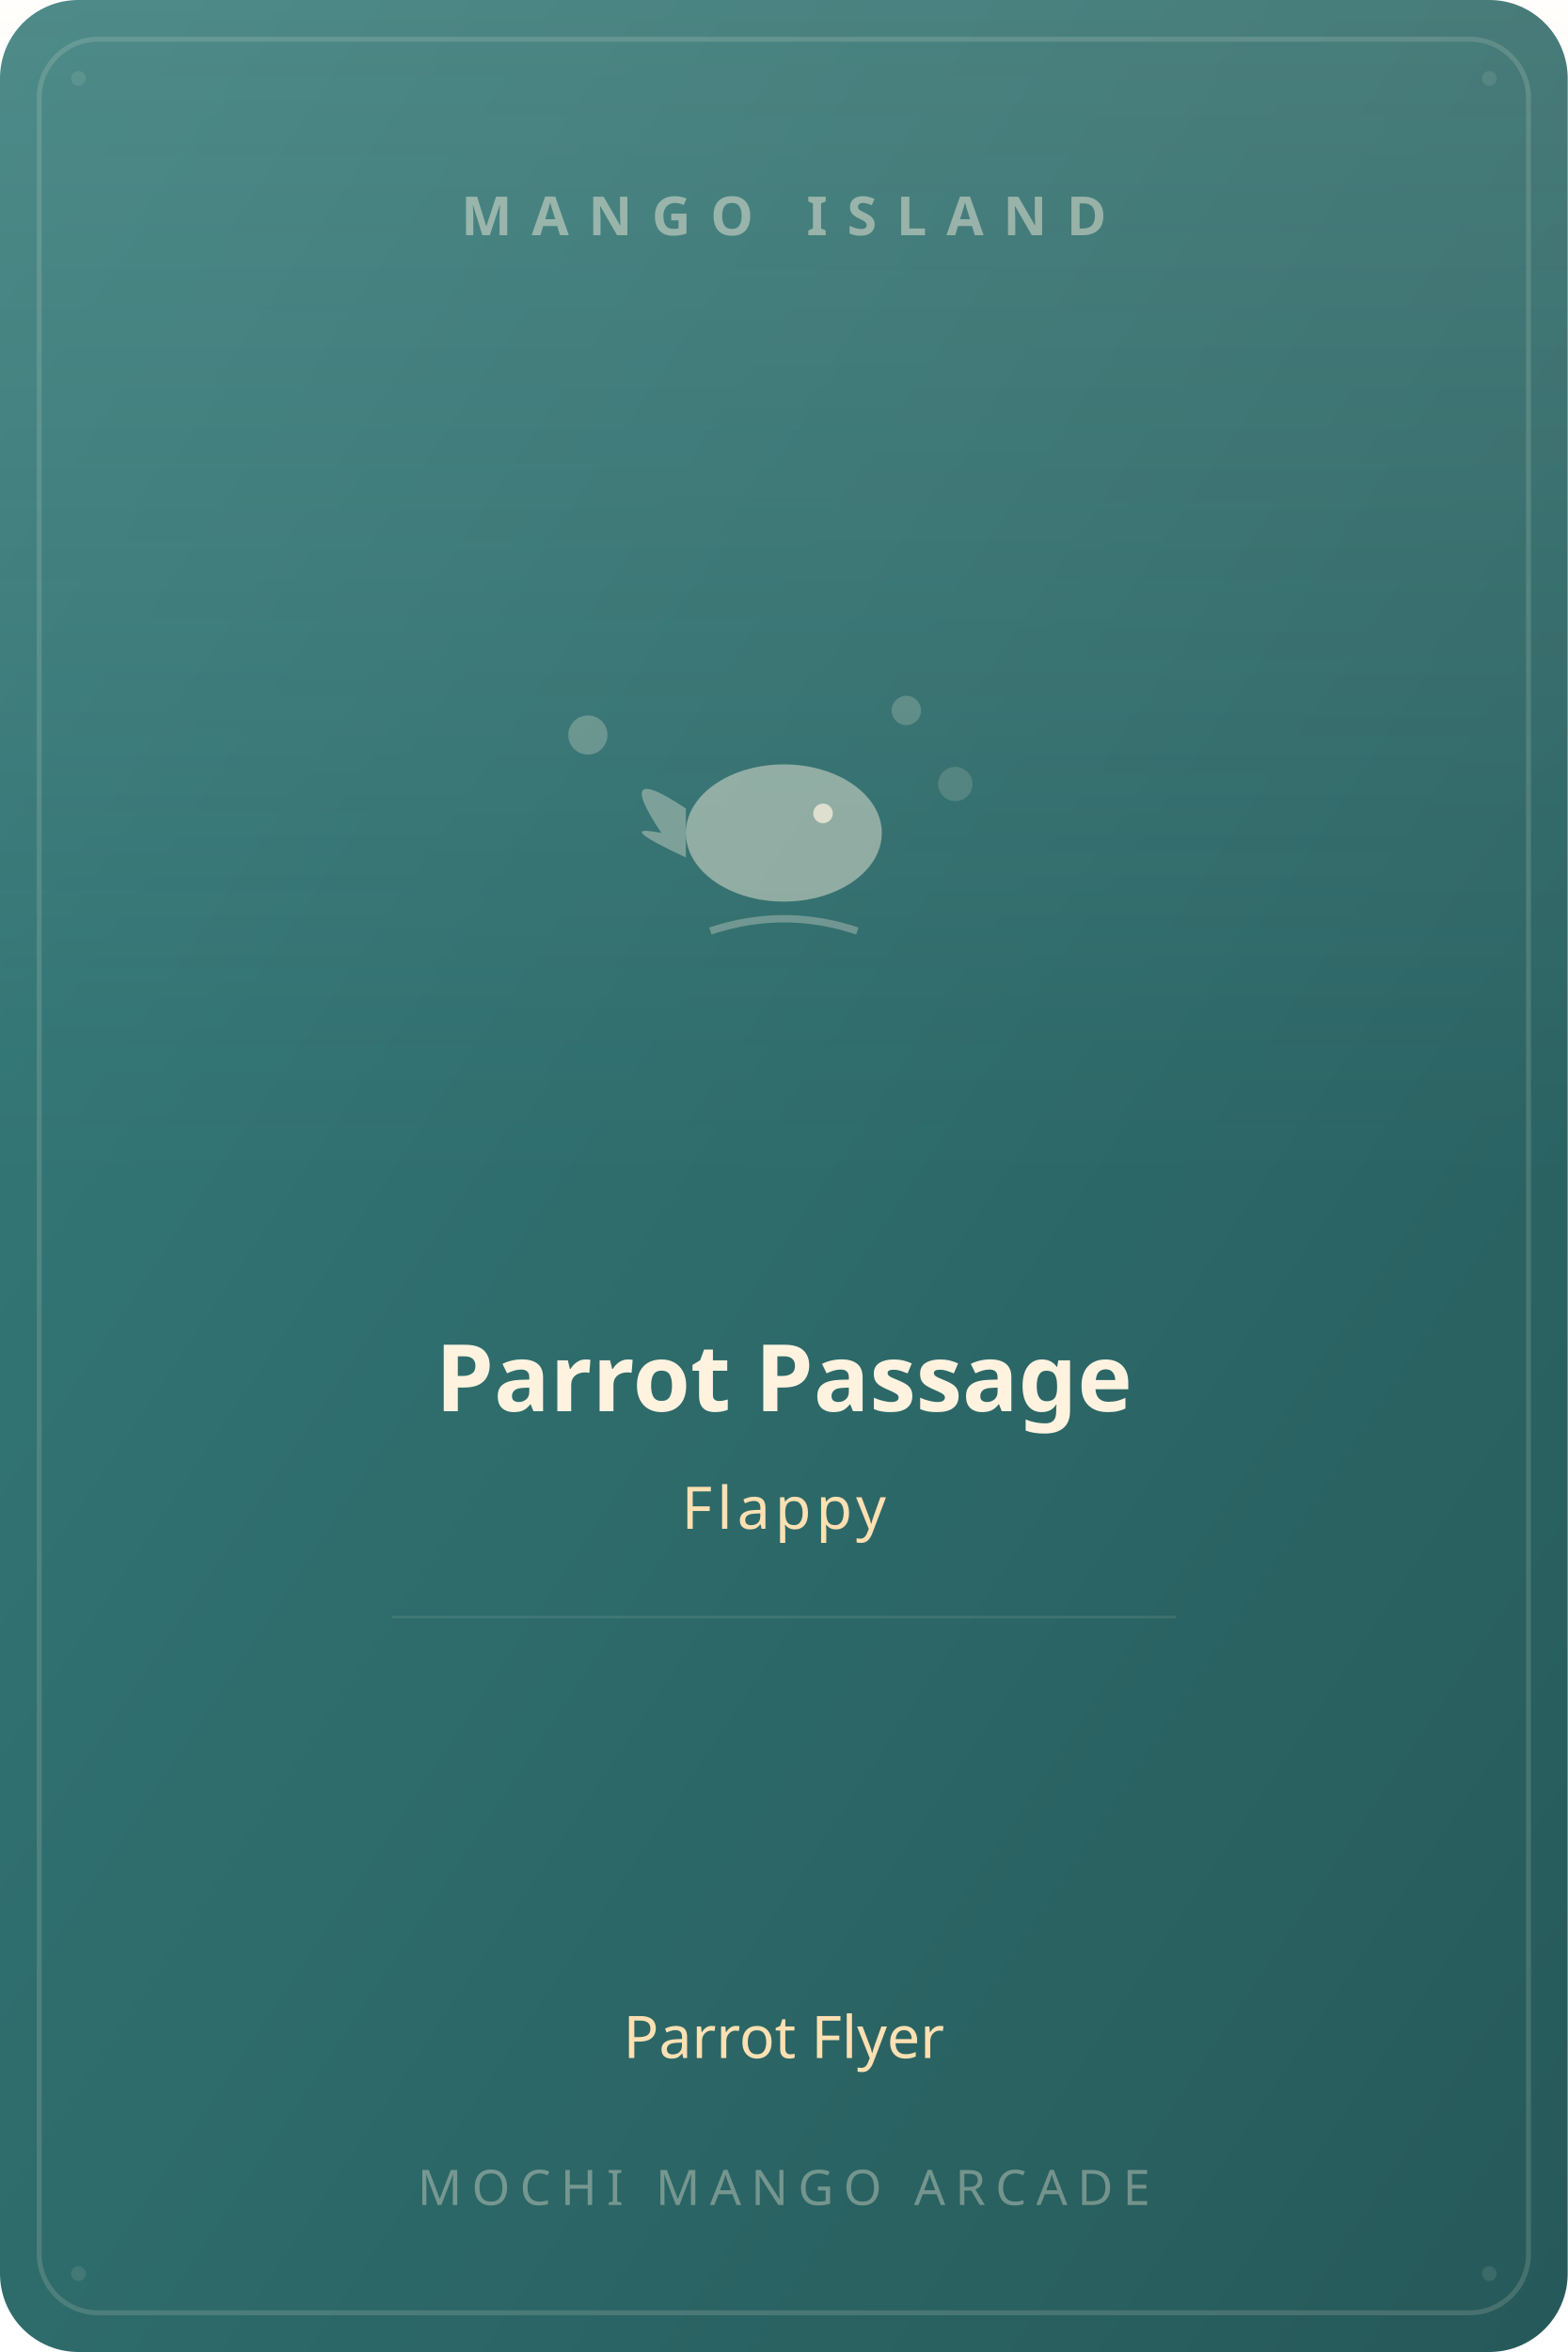
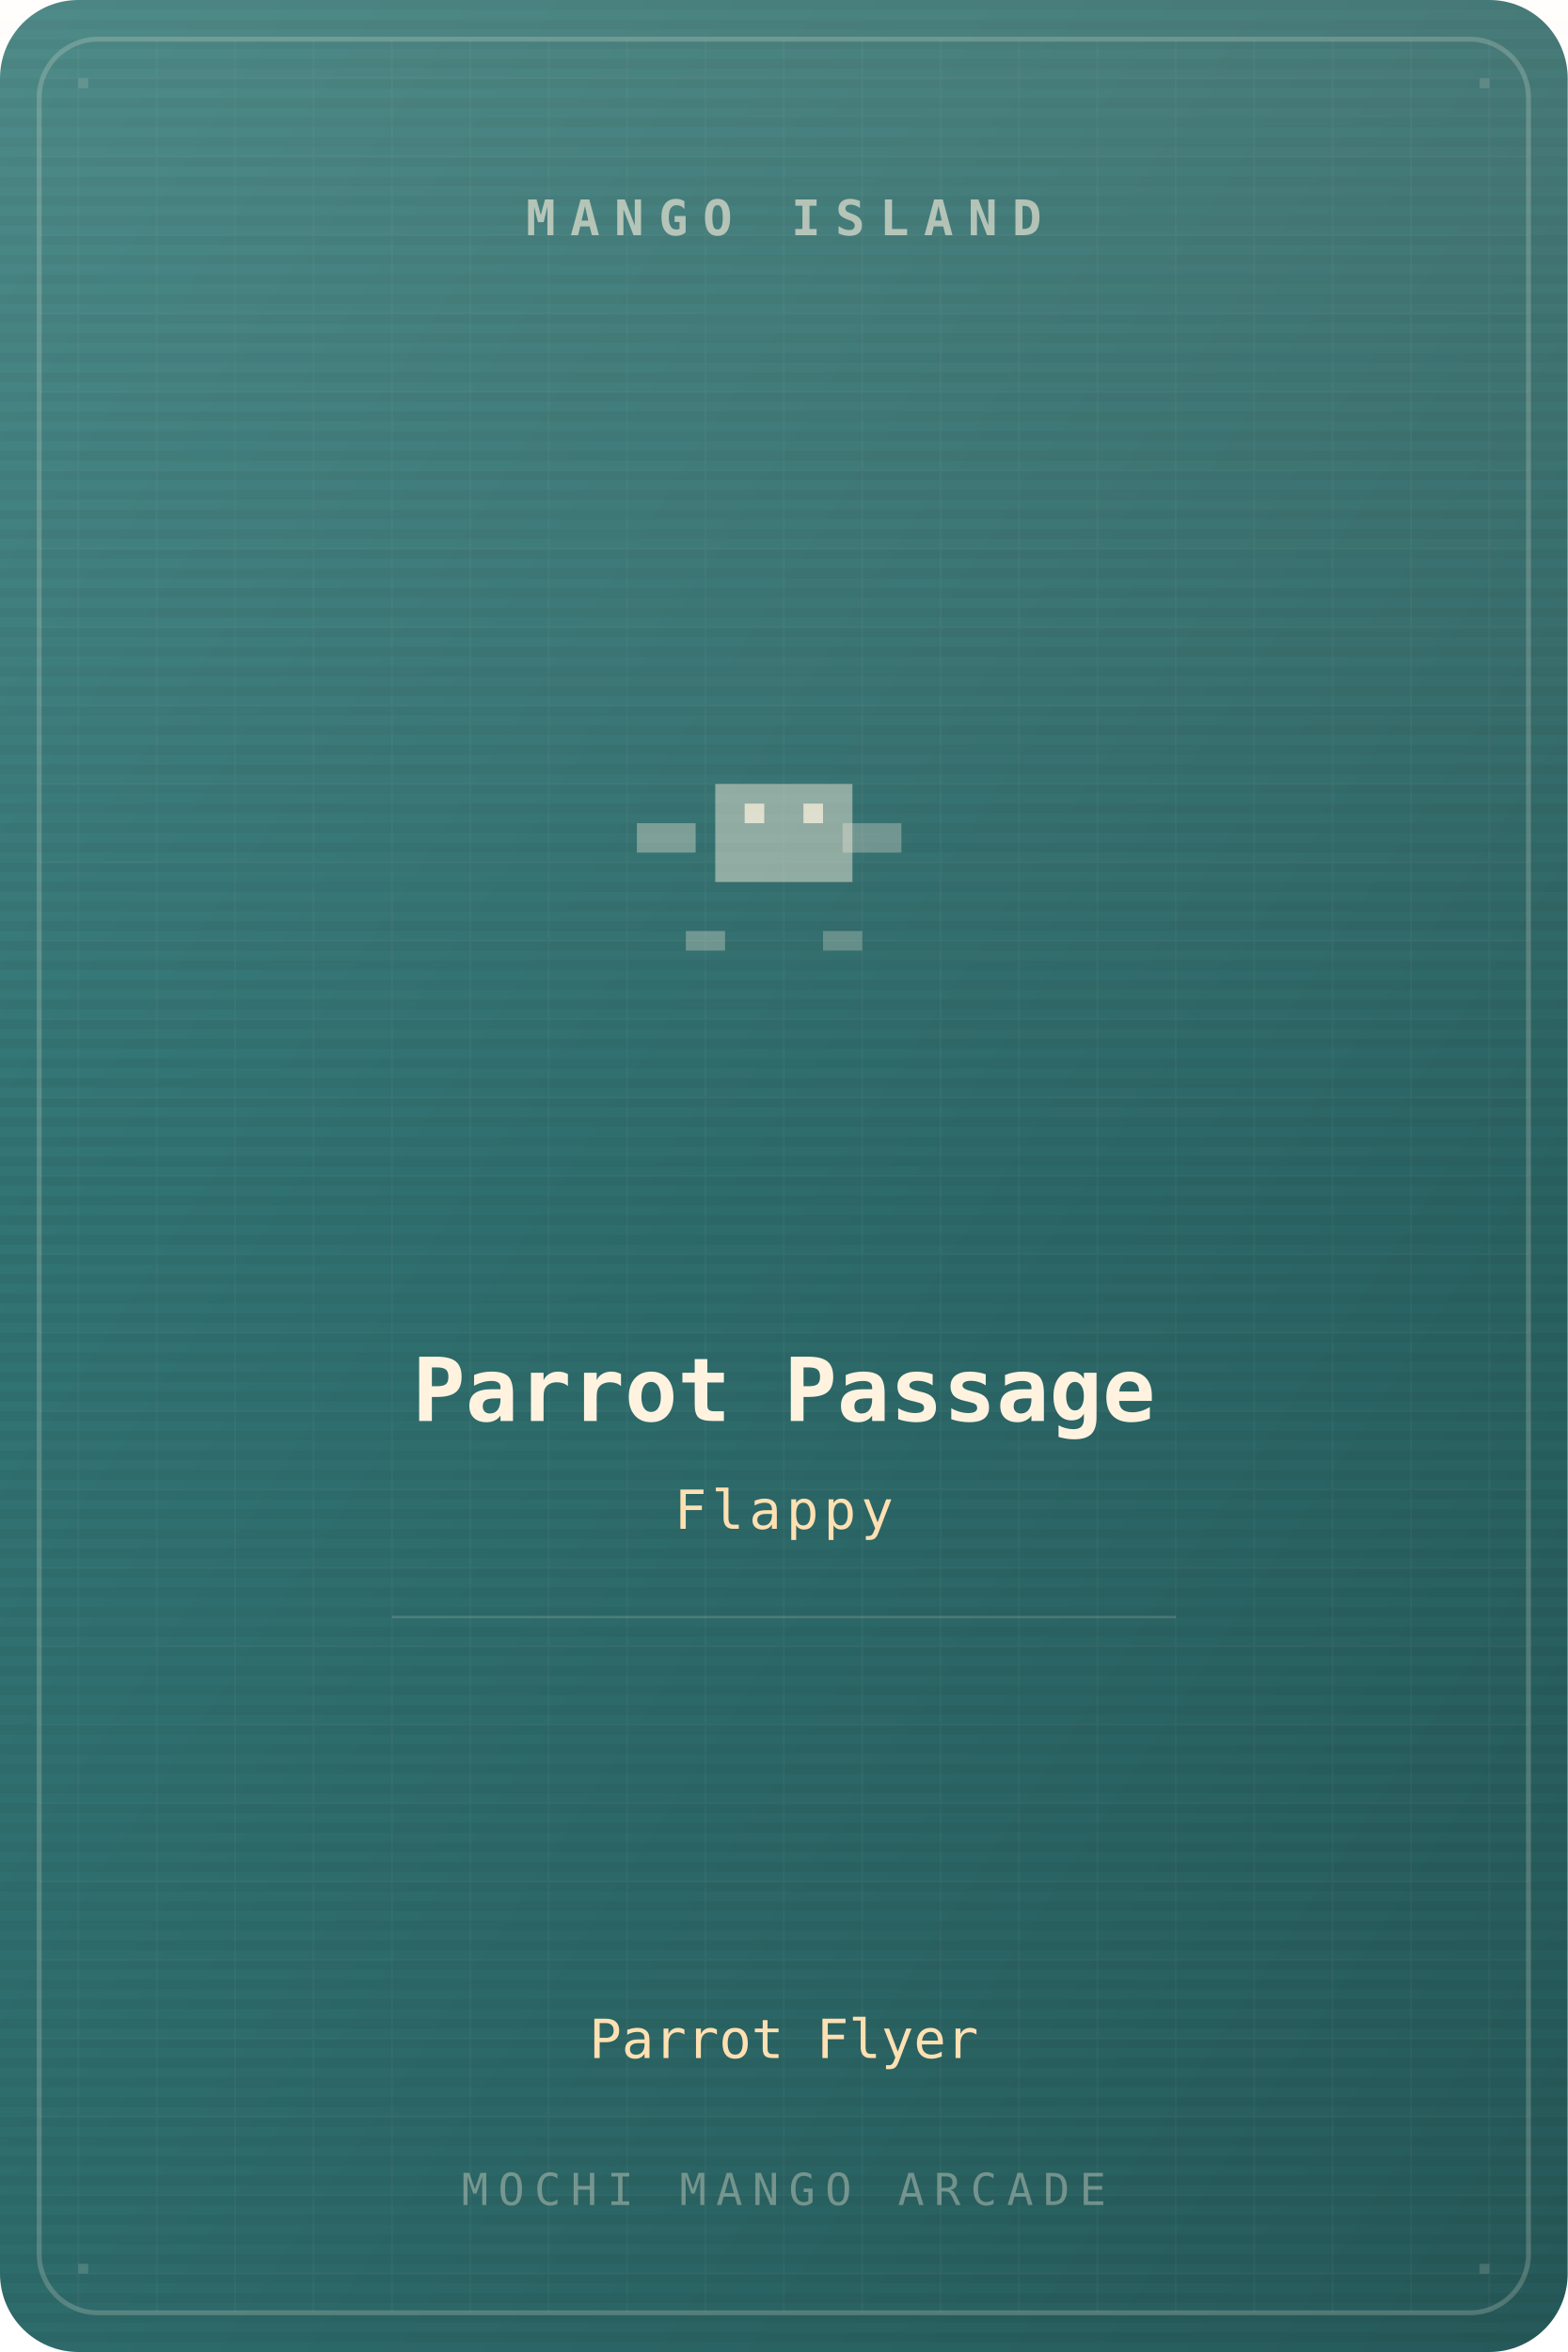
<svg xmlns="http://www.w3.org/2000/svg" viewBox="0 0 320 480">
  <defs>
    <linearGradient id="b" x1="0" y1="0" x2="1" y2="1">
      <stop offset="0%" stop-color="hsl(180,40%,35%)" />
      <stop offset="100%" stop-color="hsl(180,40%,25%)" />
    </linearGradient>
    <linearGradient id="g" x1=".5" y1="0" x2=".5" y2="1">
      <stop offset="0%" stop-color="#fff3e0" stop-opacity=".12" />
      <stop offset="100%" stop-color="#fff3e0" stop-opacity="0" />
    </linearGradient>
+     <pattern id="scan" width="4" height="4" patternUnits="userSpaceOnUse">
+       <rect width="4" height="2" fill="#000" opacity=".04" />
+     </pattern>
+     <pattern id="grid" width="16" height="16" patternUnits="userSpaceOnUse">
+       <rect width="16" height="16" fill="none" stroke="#fff3e0" stroke-width=".3" opacity=".04" />
+     </pattern>
  </defs>
  <rect width="320" height="480" rx="16" fill="url(#b)" />
-   <rect x="8" y="8" width="304" height="464" rx="12" fill="none" stroke="#fff3e0" stroke-width="1" opacity=".15" />
+   <rect width="320" height="480" rx="16" fill="url(#scan)" />
+   <rect x="8" y="8" width="304" height="464" rx="12" fill="url(#grid)" />
+   <rect x="8" y="8" width="304" height="464" rx="12" fill="none" stroke="#fff3e0" stroke-width="1" opacity=".2" />
  <rect x="0" y="0" width="320" height="240" fill="url(#g)" />
-   <text x="160" y="48" text-anchor="middle" fill="#fff3e0" font-size="11" font-weight="600" font-family="Outfit,sans-serif" opacity=".45" letter-spacing="4">MANGO ISLAND</text>
+   <text x="160" y="48" text-anchor="middle" fill="#fff3e0" font-size="10" font-weight="700" font-family="monospace" opacity=".6" letter-spacing="3">MANGO ISLAND</text>
  <g transform="translate(0,20)">
-     <ellipse cx="160" cy="150" rx="20" ry="14" fill="#fff3e0" opacity=".45" />
-     <path d="M140 145 Q125 135 135 150 Q125 148 140 155" fill="#fff3e0" opacity=".35" />
-     <circle cx="168" cy="146" r="2" fill="#fff3e0" opacity=".7" />
-     <path d="M145 170 Q160 165 175 170" stroke="#fff3e0" stroke-width="1.5" fill="none" opacity=".3" />
-     <circle cx="120" cy="130" r="4" fill="#fff3e0" opacity=".25" />
-     <circle cx="185" cy="125" r="3" fill="#fff3e0" opacity=".2" />
-     <circle cx="195" cy="140" r="3.5" fill="#fff3e0" opacity=".15" />
+     <rect x="146" y="140" width="28" height="20" fill="#fff3e0" opacity="0.45" />
+     <rect x="130" y="148" width="12" height="6" fill="#fff3e0" opacity="0.35" />
+     <rect x="172" y="148" width="12" height="6" fill="#fff3e0" opacity="0.3" />
+     <rect x="152" y="144" width="4" height="4" fill="#fff3e0" opacity="0.7" />
+     <rect x="164" y="144" width="4" height="4" fill="#fff3e0" opacity="0.7" />
+     <rect x="140" y="170" width="8" height="4" fill="#fff3e0" opacity="0.3" />
+     <rect x="168" y="170" width="8" height="4" fill="#fff3e0" opacity="0.25" />
  </g>
-   <text x="160" y="288" text-anchor="middle" fill="#fff3e0" font-size="19" font-weight="700" font-family="Fredoka,Outfit,sans-serif">Parrot Passage</text>
-   <text x="160" y="312" text-anchor="middle" fill="#ffe0b2" font-size="12" font-family="Outfit,sans-serif" letter-spacing="1">Flappy</text>
-   <line x1="80" y1="330" x2="240" y2="330" stroke="#fff3e0" stroke-width=".5" opacity=".1" />
-   <text x="160" y="420" text-anchor="middle" fill="#ffe0b2" font-size="12" font-family="Outfit,sans-serif">Parrot Flyer</text>
-   <text x="160" y="450" text-anchor="middle" fill="#fff3e0" font-size="10" font-family="Outfit,sans-serif" opacity=".35" letter-spacing="2">MOCHI MANGO ARCADE</text>
-   <circle cx="16" cy="16" r="1.5" fill="#fff3e0" opacity=".1" />
-   <circle cx="304" cy="16" r="1.5" fill="#fff3e0" opacity=".1" />
-   <circle cx="16" cy="464" r="1.5" fill="#fff3e0" opacity=".1" />
-   <circle cx="304" cy="464" r="1.5" fill="#fff3e0" opacity=".1" />
+   <text x="160" y="290" text-anchor="middle" fill="#fff3e0" font-size="18" font-weight="700" font-family="monospace">Parrot Passage</text>
+   <text x="160" y="312" text-anchor="middle" fill="#ffe0b2" font-size="11" font-family="monospace" letter-spacing="1">Flappy</text>
+   <line x1="80" y1="330" x2="240" y2="330" stroke="#fff3e0" stroke-width=".5" opacity=".15" />
+   <text x="160" y="420" text-anchor="middle" fill="#ffe0b2" font-size="11" font-family="monospace">Parrot Flyer</text>
+   <text x="160" y="450" text-anchor="middle" fill="#fff3e0" font-size="9" font-family="monospace" opacity=".35" letter-spacing="2">MOCHI MANGO ARCADE</text>
+   <rect x="16" y="16" width="2" height="2" fill="#fff3e0" opacity=".15" />
+   <rect x="302" y="16" width="2" height="2" fill="#fff3e0" opacity=".15" />
+   <rect x="16" y="462" width="2" height="2" fill="#fff3e0" opacity=".15" />
+   <rect x="302" y="462" width="2" height="2" fill="#fff3e0" opacity=".15" />
</svg>
